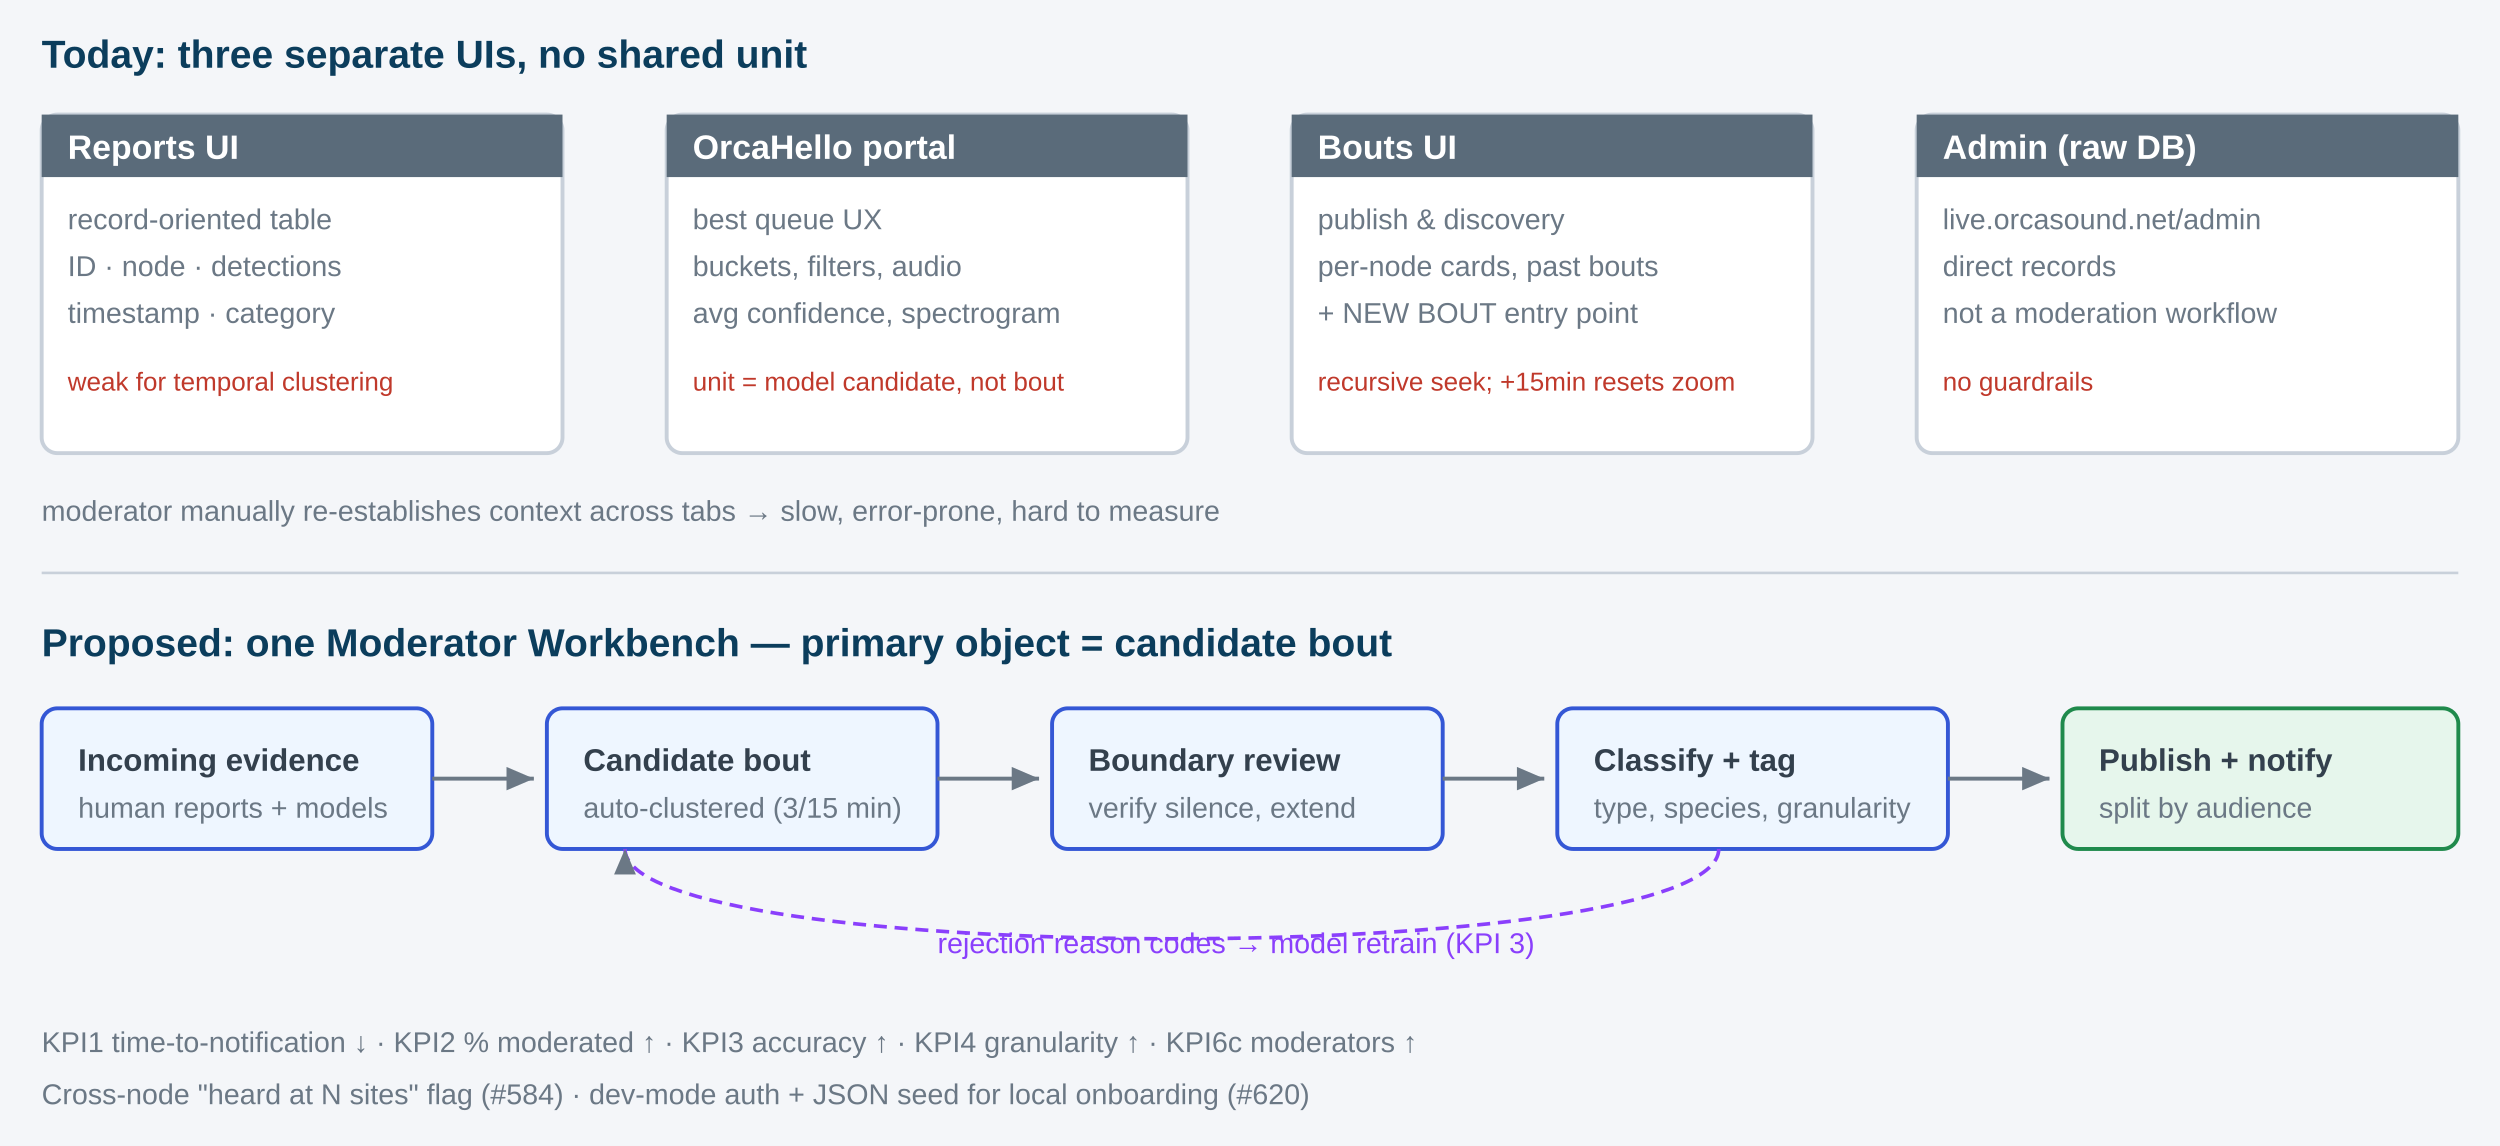
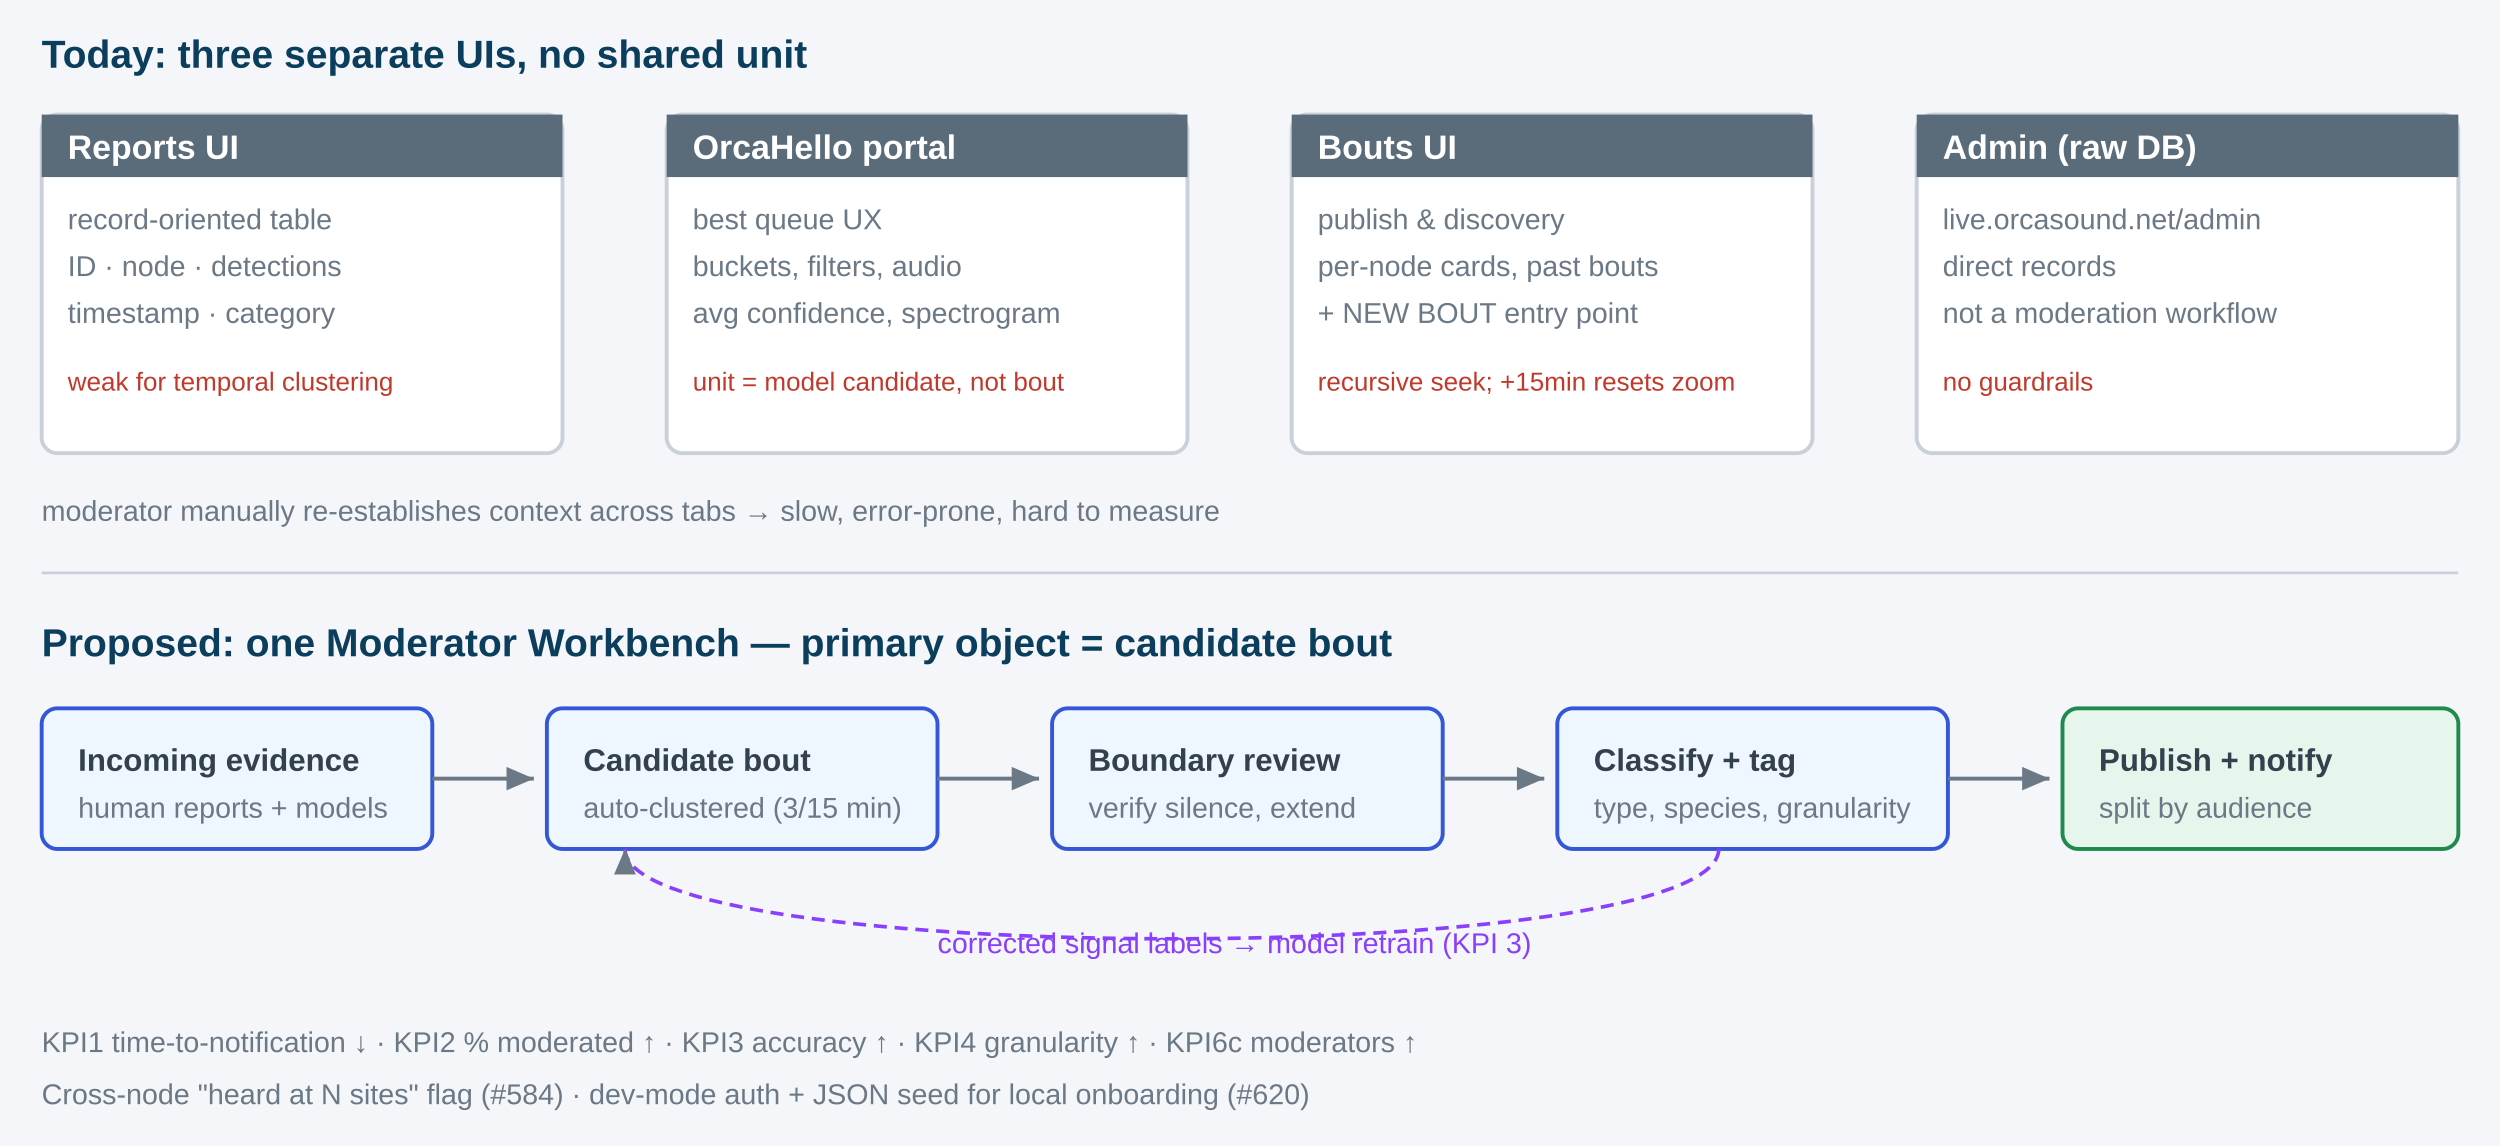
<svg xmlns="http://www.w3.org/2000/svg" width="960" height="440" viewBox="0 0 960 440" font-family="Segoe UI, Arial, sans-serif">
  <defs>
    <style>
      .t{fill:#33404d;font-size:12px;}
      .m{fill:#6b7885;font-size:11px;}
      .h{fill:#ffffff;font-size:13px;font-weight:600;}
      .card{fill:#ffffff;stroke:#c8d0da;stroke-width:1.5;rx:6;}
      .pain{fill:#c0392b;font-size:10px;}
    </style>
    <marker id="arrow" markerWidth="10" markerHeight="10" refX="7" refY="3" orient="auto">
      <path d="M0,0 L7,3 L0,6 Z" fill="#6b7885" />
    </marker>
  </defs>
  <rect x="0" y="0" width="960" height="440" fill="#f4f6f9" />
  <text x="16" y="26" fill="#0b3d5c" font-size="15" font-weight="700">Today: three separate UIs, no shared unit</text>
  <rect x="16" y="44" width="200" height="130" class="card" />
  <rect x="16" y="44" width="200" height="24" fill="#5a6b7a" />
  <text x="26" y="61" class="h">Reports UI</text>
  <text x="26" y="88" class="m">record-oriented table</text>
  <text x="26" y="106" class="m">ID · node · detections</text>
  <text x="26" y="124" class="m">timestamp · category</text>
  <text x="26" y="150" class="pain">weak for temporal clustering</text>
  <rect x="256" y="44" width="200" height="130" class="card" />
  <rect x="256" y="44" width="200" height="24" fill="#5a6b7a" />
  <text x="266" y="61" class="h">OrcaHello portal</text>
  <text x="266" y="88" class="m">best queue UX</text>
  <text x="266" y="106" class="m">buckets, filters, audio</text>
  <text x="266" y="124" class="m">avg confidence, spectrogram</text>
  <text x="266" y="150" class="pain">unit = model candidate, not bout</text>
  <rect x="496" y="44" width="200" height="130" class="card" />
  <rect x="496" y="44" width="200" height="24" fill="#5a6b7a" />
  <text x="506" y="61" class="h">Bouts UI</text>
  <text x="506" y="88" class="m">publish &amp; discovery</text>
  <text x="506" y="106" class="m">per-node cards, past bouts</text>
  <text x="506" y="124" class="m">+ NEW BOUT entry point</text>
  <text x="506" y="150" class="pain">recursive seek; +15min resets zoom</text>
  <rect x="736" y="44" width="208" height="130" class="card" />
  <rect x="736" y="44" width="208" height="24" fill="#5a6b7a" />
  <text x="746" y="61" class="h">Admin (raw DB)</text>
  <text x="746" y="88" class="m">live.orcasound.net/admin</text>
  <text x="746" y="106" class="m">direct records</text>
  <text x="746" y="124" class="m">not a moderation workflow</text>
  <text x="746" y="150" class="pain">no guardrails</text>
  <text x="16" y="200" class="m">moderator manually re-establishes context across tabs → slow, error-prone, hard to measure</text>
  <line x1="16" y1="220" x2="944" y2="220" stroke="#c8d0da" stroke-width="1" />
  <text x="16" y="252" fill="#0b3d5c" font-size="15" font-weight="700">Proposed: one Moderator Workbench — primary object = candidate bout</text>
  <g>
    <rect x="16" y="272" width="150" height="54" fill="#eef6ff" stroke="#3457d5" stroke-width="1.5" rx="6" />
    <text x="30" y="296" class="t" font-weight="600">Incoming evidence</text>
    <text x="30" y="314" class="m">human reports + models</text>
    <line x1="166" y1="299" x2="205" y2="299" stroke="#6b7885" stroke-width="1.5" marker-end="url(#arrow)" />
    <rect x="210" y="272" width="150" height="54" fill="#eef6ff" stroke="#3457d5" stroke-width="1.5" rx="6" />
    <text x="224" y="296" class="t" font-weight="600">Candidate bout</text>
    <text x="224" y="314" class="m">auto-clustered (3/15 min)</text>
    <line x1="360" y1="299" x2="399" y2="299" stroke="#6b7885" stroke-width="1.5" marker-end="url(#arrow)" />
    <rect x="404" y="272" width="150" height="54" fill="#eef6ff" stroke="#3457d5" stroke-width="1.5" rx="6" />
    <text x="418" y="296" class="t" font-weight="600">Boundary review</text>
    <text x="418" y="314" class="m">verify silence, extend</text>
    <line x1="554" y1="299" x2="593" y2="299" stroke="#6b7885" stroke-width="1.5" marker-end="url(#arrow)" />
    <rect x="598" y="272" width="150" height="54" fill="#eef6ff" stroke="#3457d5" stroke-width="1.5" rx="6" />
    <text x="612" y="296" class="t" font-weight="600">Classify + tag</text>
    <text x="612" y="314" class="m">type, species, granularity</text>
    <line x1="748" y1="299" x2="787" y2="299" stroke="#6b7885" stroke-width="1.5" marker-end="url(#arrow)" />
    <rect x="792" y="272" width="152" height="54" fill="#e6f6ec" stroke="#1f8a4c" stroke-width="1.5" rx="6" />
    <text x="806" y="296" class="t" font-weight="600">Publish + notify</text>
    <text x="806" y="314" class="m">split by audience</text>
  </g>
  <path d="M660,326 C660,372 240,372 240,326" fill="none" stroke="#8a3ffc" stroke-width="1.4" stroke-dasharray="5 3" marker-end="url(#arrow)" />
-   <text x="360" y="366" fill="#8a3ffc" font-size="11">rejection reason codes → model retrain (KPI 3)</text>
+   <text x="360" y="366" fill="#8a3ffc" font-size="11">corrected signal labels → model retrain (KPI 3)</text>
  <text x="16" y="404" class="m">KPI1 time-to-notification ↓ · KPI2 % moderated ↑ · KPI3 accuracy ↑ · KPI4 granularity ↑ · KPI6c moderators ↑</text>
  <text x="16" y="424" class="m">Cross-node "heard at N sites" flag (#584) · dev-mode auth + JSON seed for local onboarding (#620)</text>
</svg>
